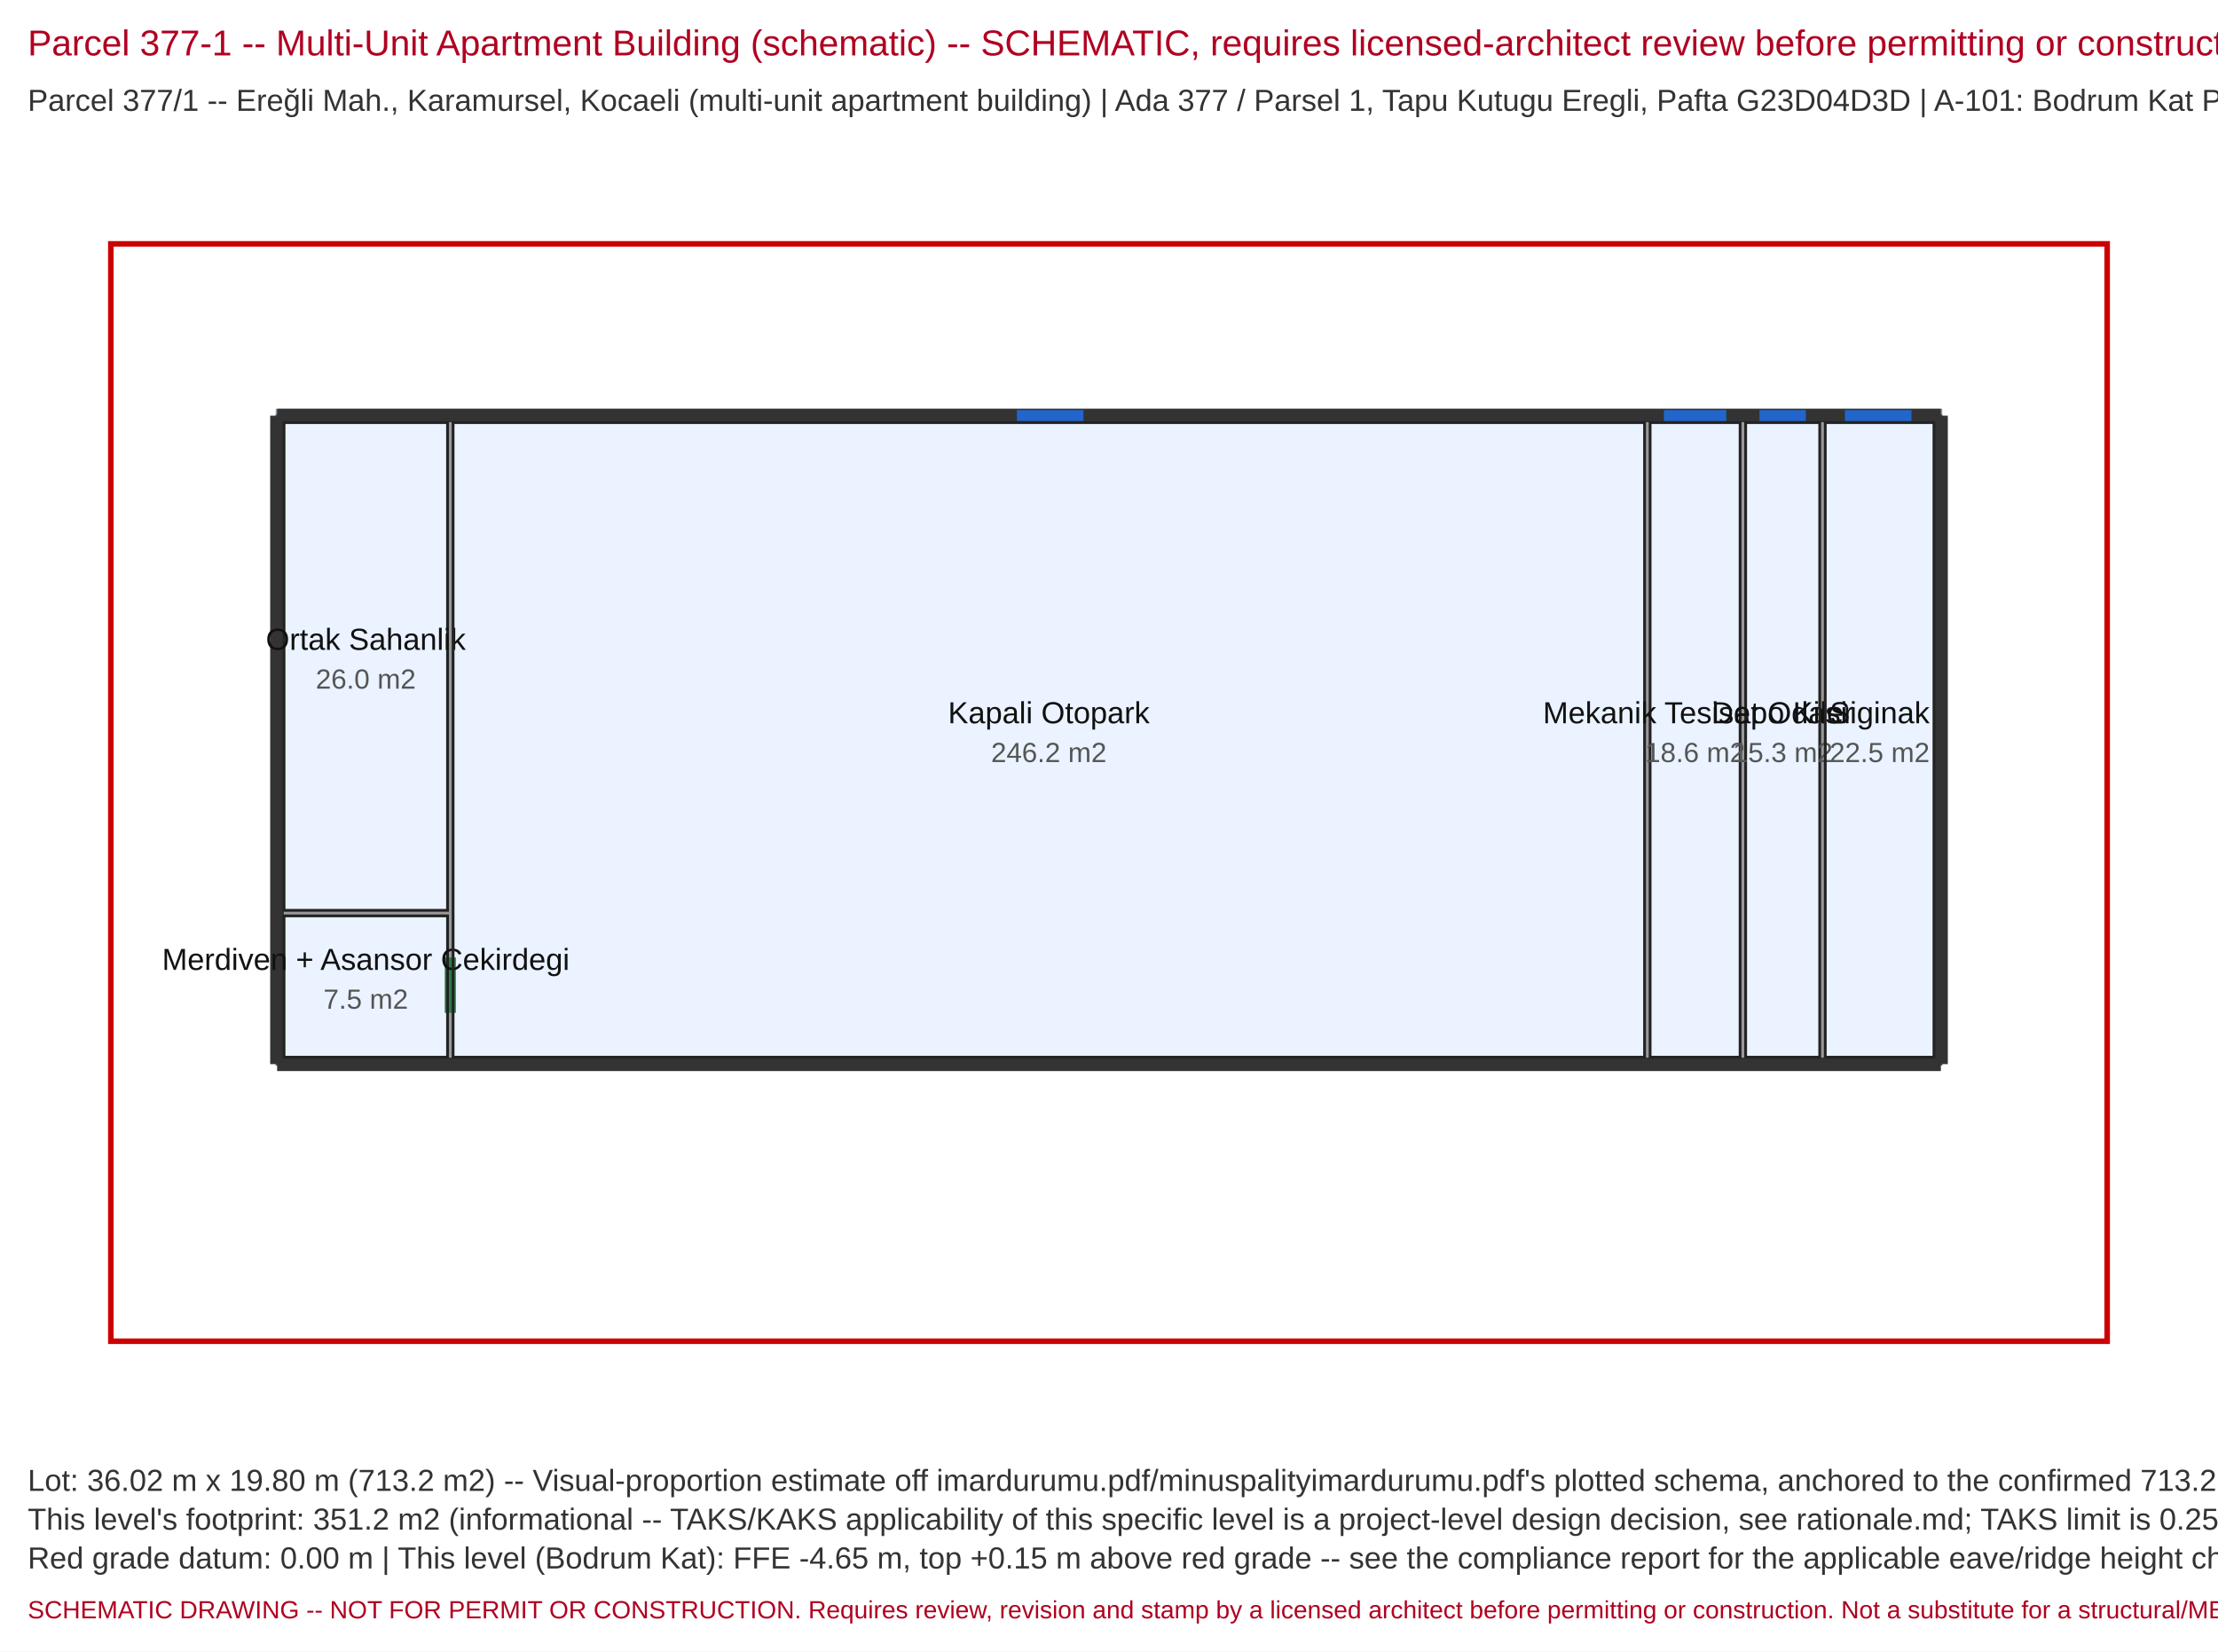
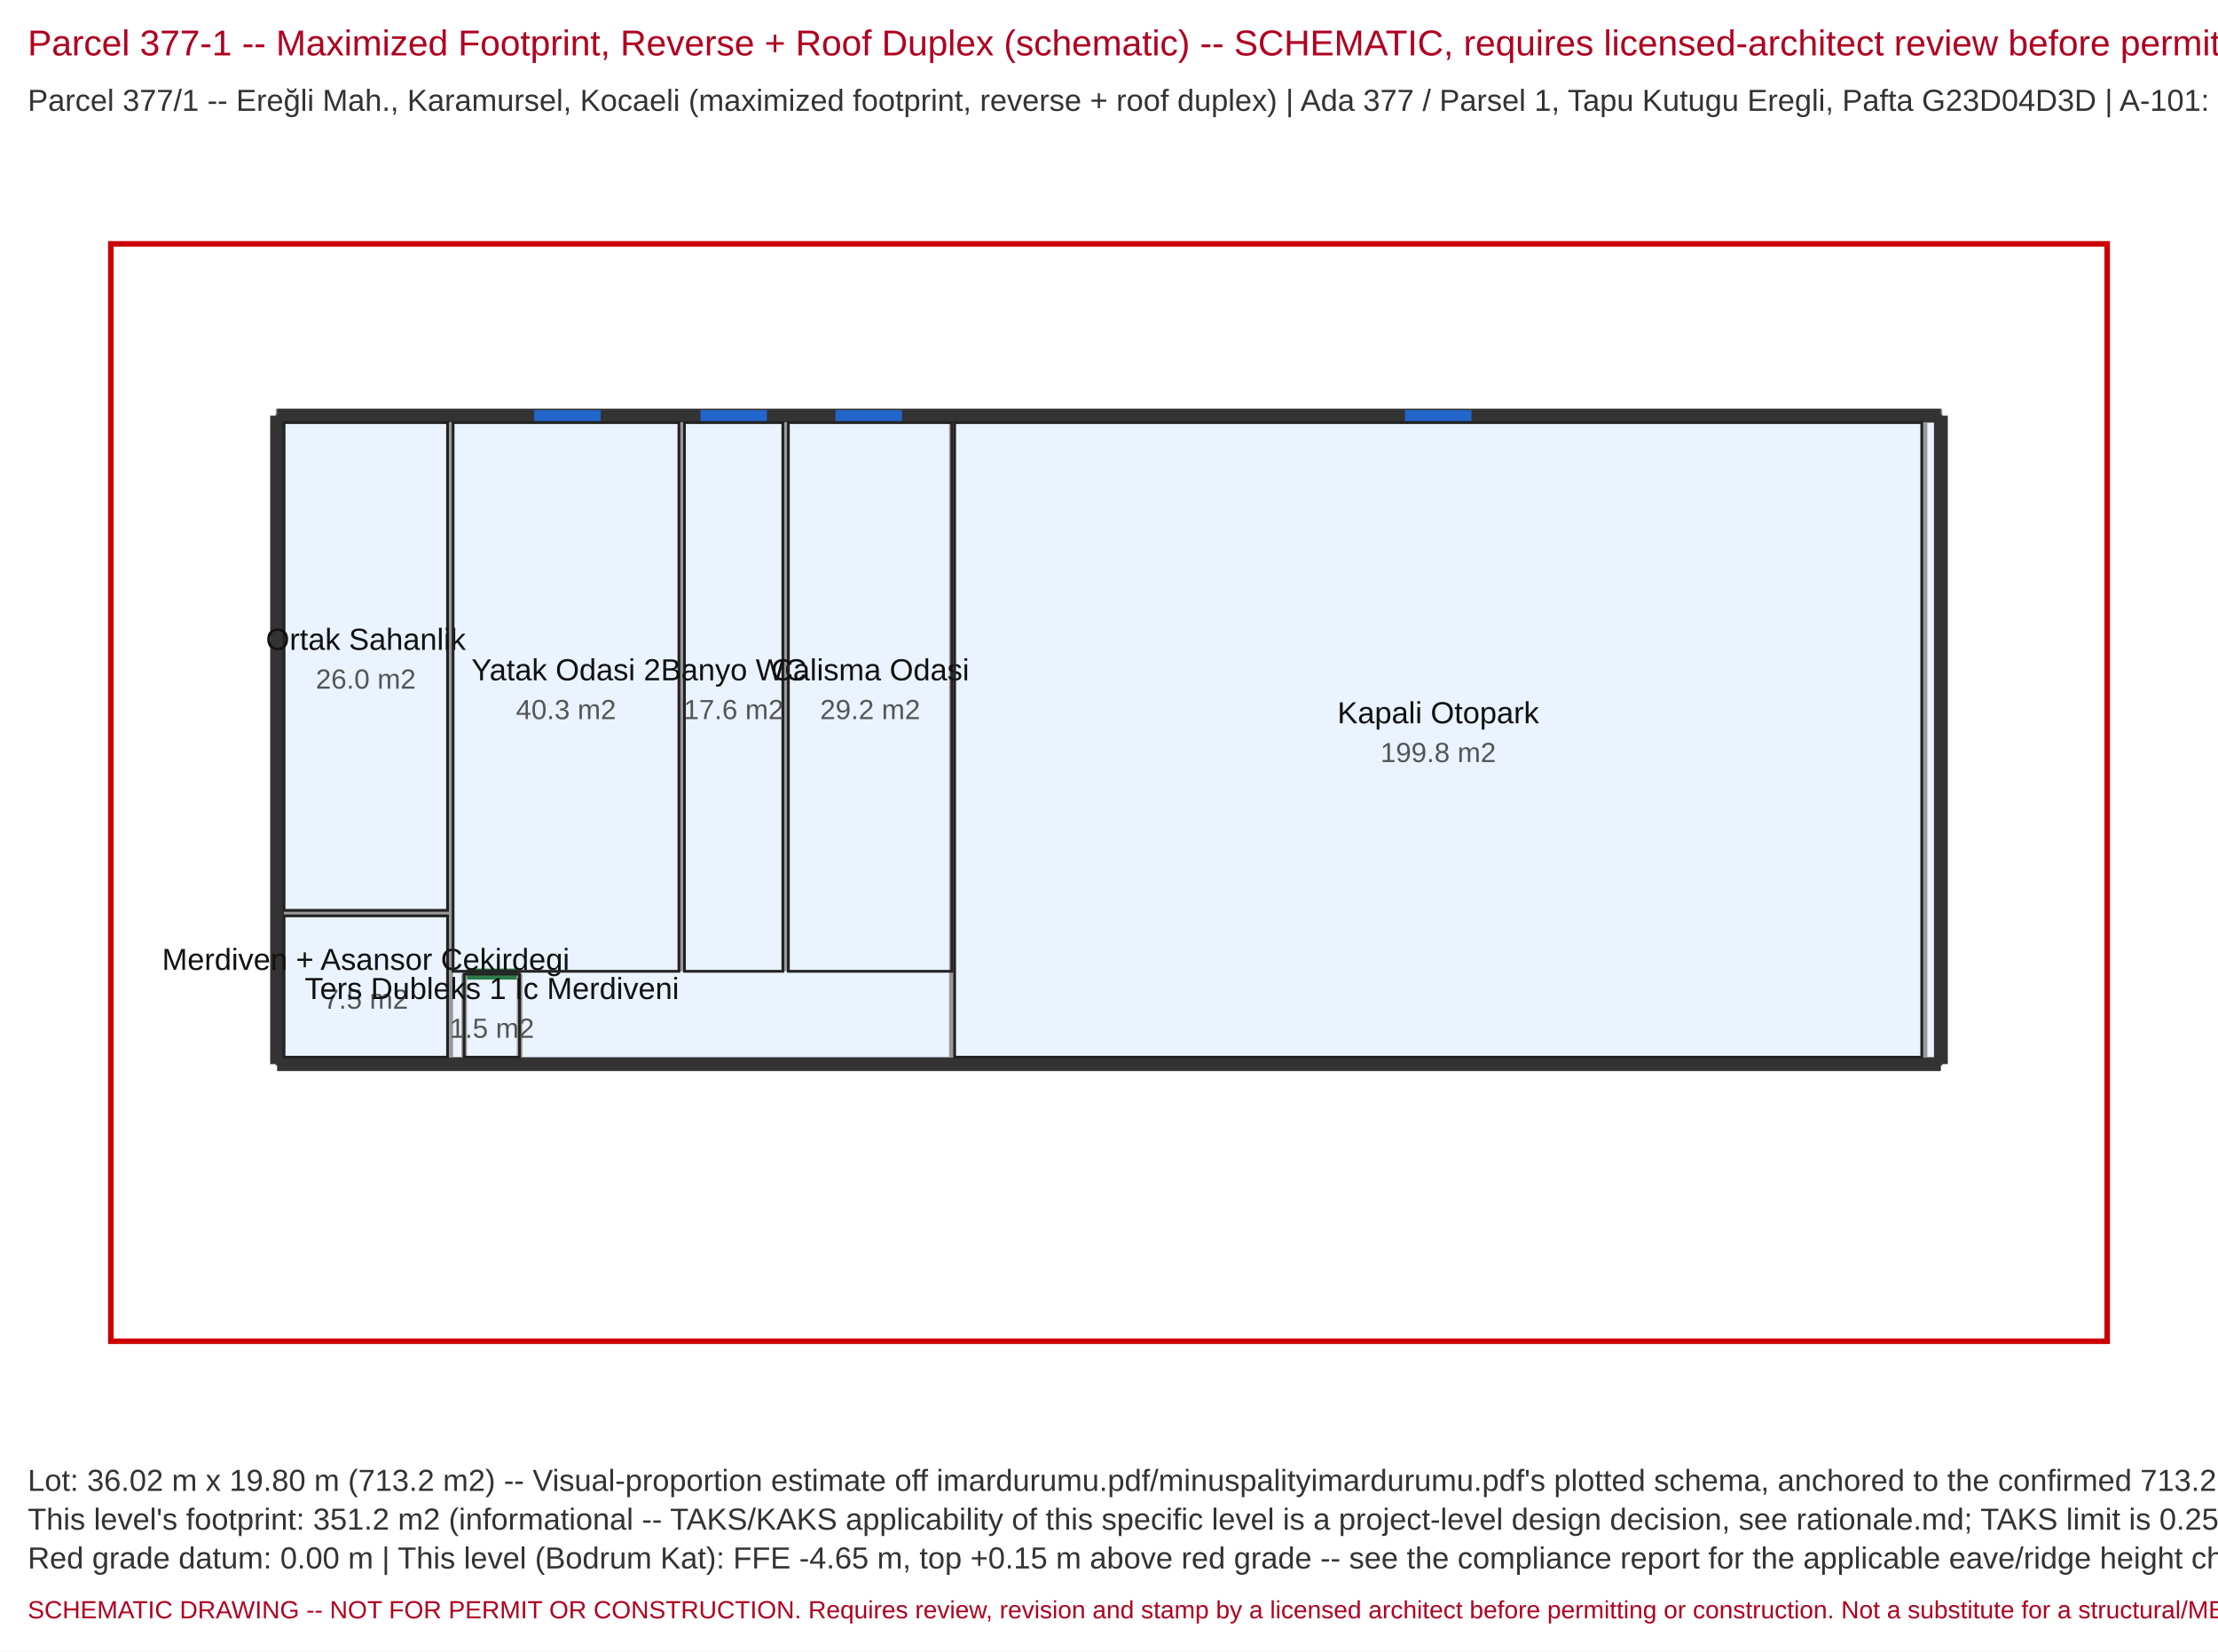
<svg xmlns="http://www.w3.org/2000/svg" baseProfile="full" height="596.0px" version="1.1" viewBox="0 0 800.4 596.0" width="800.4px">
  <defs />
  <rect fill="white" height="596.0" width="800.4" x="0" y="0" />
-   <text fill="#b00020" font-family="Arial" font-size="13px" x="10" y="20">Parcel 377-1 -- Multi-Unit Apartment Building (schematic) -- SCHEMATIC, requires licensed-architect review before permitting or construction</text>
-   <text fill="#333" font-family="Arial" font-size="11px" x="10" y="40">Parcel 377/1 -- Ereğli Mah., Karamursel, Kocaeli (multi-unit apartment building) | Ada 377 / Parsel 1, Tapu Kutugu Eregli, Pafta G23D04D3D | A-101: Bodrum Kat Plani | 1:100 (schematic) | 2026-08-20</text>
+   <text fill="#b00020" font-family="Arial" font-size="13px" x="10" y="20">Parcel 377-1 -- Maximized Footprint, Reverse + Roof Duplex (schematic) -- SCHEMATIC, requires licensed-architect review before permitting or construction</text>
+   <text fill="#333" font-family="Arial" font-size="11px" x="10" y="40">Parcel 377/1 -- Ereğli Mah., Karamursel, Kocaeli (maximized footprint, reverse + roof duplex) | Ada 377 / Parsel 1, Tapu Kutugu Eregli, Pafta G23D04D3D | A-101: Bodrum Kat Plani (Ters Dubleks Alt Kat) | 1:100 (schematic) | 2026-08-21</text>
  <polygon fill="none" points="40.0,484.0 760.4,484.0 760.4,88.0 40.0,88.0" stroke="#c00" stroke-width="2" />
  <polygon fill="none" points="100.0,384.0 700.4,384.0 700.4,148.0 100.0,148.0" stroke="#999" stroke-width="1" />
  <polygon fill="#eaf3ff" points="100.0,384.0 700.4,384.0 700.4,150 100.0,150" stroke="#2266aa" stroke-width="1" />
  <polygon fill="#333" points="100.0,381.5 700.4,381.5 700.4,386.5 100.0,386.5" stroke="none" />
  <polygon fill="#333" points="697.9,384.0 697.9,150 702.9,150 702.9,384.0" stroke="none" />
  <polygon fill="#333" points="700.4,152.5 100.0,152.5 100.0,147.5 700.4,147.5" stroke="none" />
  <polygon fill="#333" points="102.5,150 102.5,384.0 97.5,384.0 97.5,150" stroke="none" />
  <polygon fill="#999" points="161.5,381.5 161.5,152.5 163.5,152.5 163.5,381.5" stroke="none" />
  <polygon fill="#999" points="102.5,328.5 162.5,328.5 162.5,330.5 102.5,330.5" stroke="none" />
-   <polygon fill="#999" points="593.468,381.5 593.468,152.5 595.468,152.5 595.468,381.5" stroke="none" />
-   <polygon fill="#999" points="627.945,381.5 627.945,152.5 629.945,152.5 629.945,381.5" stroke="none" />
-   <polygon fill="#999" points="656.676,381.5 656.676,152.5 658.676,152.5 658.676,381.5" stroke="none" />
-   <line stroke="#2266cc" stroke-width="4" x1="390.984" x2="366.984" y1="150" y2="150" />
-   <line stroke="#2266cc" stroke-width="4" x1="622.945" x2="600.468" y1="150" y2="150" />
-   <line stroke="#2266cc" stroke-width="4" x1="651.676" x2="634.945" y1="150" y2="150" />
-   <line stroke="#2266cc" stroke-width="4" x1="689.788" x2="665.788" y1="150" y2="150" />
-   <line stroke="#2a7d46" stroke-width="4" x1="162.5" x2="162.5" y1="365.5" y2="345.5" />
+   <polygon fill="#999" points="166.5,381.5 166.5,351.5 168.5,351.5 168.5,381.5" stroke="none" />
+   <polygon fill="#999" points="186.5,381.5 186.5,351.5 188.5,351.5 188.5,381.5" stroke="none" />
+   <polygon fill="#999" points="167.5,350.5 187.5,350.5 187.5,352.5 167.5,352.5" stroke="none" />
+   <polygon fill="#999" points="245.0,350.5 245.0,152.5 247,152.5 247,350.5" stroke="none" />
+   <polygon fill="#999" points="282.5,350.5 282.5,152.5 284.5,152.5 284.5,350.5" stroke="none" />
+   <polygon fill="#999" points="342.5,381.5 342.5,152.5 344.5,152.5 344.5,381.5" stroke="none" />
+   <polygon fill="#999" points="693.5,381.5 693.5,152.5 695.5,152.5 695.5,381.5" stroke="none" />
+   <line stroke="#2266cc" stroke-width="4" x1="216.75" x2="192.75" y1="150" y2="150" />
+   <line stroke="#2266cc" stroke-width="4" x1="276.75" x2="252.75" y1="150" y2="150" />
+   <line stroke="#2266cc" stroke-width="4" x1="325.5" x2="301.5" y1="150" y2="150" />
+   <line stroke="#2266cc" stroke-width="4" x1="531" x2="507" y1="150" y2="150" />
+   <line stroke="#2a7d46" stroke-width="4" x1="168.5" x2="186.5" y1="351.5" y2="351.5" />
  <polygon fill="none" points="102.5,328.5 161.5,328.5 161.5,152.5 102.5,152.5" stroke="#222" stroke-width="1" />
  <text fill="#111" font-family="Arial" font-size="11px" text-anchor="middle" x="132.0" y="234.5">Ortak Sahanlik</text>
  <text fill="#555" font-family="Arial" font-size="10px" text-anchor="middle" x="132.0" y="248.5">26.0 m2</text>
  <polygon fill="none" points="102.5,381.5 161.5,381.5 161.5,330.5 102.5,330.5" stroke="#222" stroke-width="1" />
  <text fill="#111" font-family="Arial" font-size="11px" text-anchor="middle" x="132.0" y="350.0">Merdiven + Asansor Cekirdegi</text>
  <text fill="#555" font-family="Arial" font-size="10px" text-anchor="middle" x="132.0" y="364.0">7.5 m2</text>
-   <polygon fill="none" points="163.5,381.5 593.468,381.5 593.468,152.5 163.5,152.5" stroke="#222" stroke-width="1" />
-   <text fill="#111" font-family="Arial" font-size="11px" text-anchor="middle" x="378.484" y="261.0">Kapali Otopark</text>
-   <text fill="#555" font-family="Arial" font-size="10px" text-anchor="middle" x="378.484" y="275.0">246.2 m2</text>
-   <polygon fill="none" points="595.468,381.5 627.945,381.5 627.945,152.5 595.468,152.5" stroke="#222" stroke-width="1" />
-   <text fill="#111" font-family="Arial" font-size="11px" text-anchor="middle" x="611.706" y="261.0">Mekanik Tesisat Odasi</text>
-   <text fill="#555" font-family="Arial" font-size="10px" text-anchor="middle" x="611.706" y="275.0">18.6 m2</text>
-   <polygon fill="none" points="629.945,381.5 656.676,381.5 656.676,152.5 629.945,152.5" stroke="#222" stroke-width="1" />
-   <text fill="#111" font-family="Arial" font-size="11px" text-anchor="middle" x="643.311" y="261.0">Depo Kiler</text>
-   <text fill="#555" font-family="Arial" font-size="10px" text-anchor="middle" x="643.311" y="275.0">15.3 m2</text>
-   <polygon fill="none" points="658.676,381.5 697.9,381.5 697.9,152.5 658.676,152.5" stroke="#222" stroke-width="1" />
-   <text fill="#111" font-family="Arial" font-size="11px" text-anchor="middle" x="678.288" y="261.0">Siginak</text>
-   <text fill="#555" font-family="Arial" font-size="10px" text-anchor="middle" x="678.288" y="275.0">22.5 m2</text>
+   <polygon fill="none" points="167.5,381.5 187.5,381.5 187.5,351.5 167.5,351.5" stroke="#222" stroke-width="1" />
+   <text fill="#111" font-family="Arial" font-size="11px" text-anchor="middle" x="177.5" y="360.5">Ters Dubleks 1 Ic Merdiveni</text>
+   <text fill="#555" font-family="Arial" font-size="10px" text-anchor="middle" x="177.5" y="374.5">1.5 m2</text>
+   <polygon fill="none" points="163.5,350.5 245.0,350.5 245.0,152.5 163.5,152.5" stroke="#222" stroke-width="1" />
+   <text fill="#111" font-family="Arial" font-size="11px" text-anchor="middle" x="204.25" y="245.5">Yatak Odasi 2</text>
+   <text fill="#555" font-family="Arial" font-size="10px" text-anchor="middle" x="204.25" y="259.5">40.3 m2</text>
+   <polygon fill="none" points="247,350.5 282.5,350.5 282.5,152.5 247,152.5" stroke="#222" stroke-width="1" />
+   <text fill="#111" font-family="Arial" font-size="11px" text-anchor="middle" x="264.75" y="245.5">Banyo WC</text>
+   <text fill="#555" font-family="Arial" font-size="10px" text-anchor="middle" x="264.75" y="259.5">17.6 m2</text>
+   <polygon fill="none" points="284.5,350.5 343.5,350.5 343.5,152.5 284.5,152.5" stroke="#222" stroke-width="1" />
+   <text fill="#111" font-family="Arial" font-size="11px" text-anchor="middle" x="314.0" y="245.5">Calisma Odasi</text>
+   <text fill="#555" font-family="Arial" font-size="10px" text-anchor="middle" x="314.0" y="259.5">29.2 m2</text>
+   <polygon fill="none" points="344.5,381.5 693.5,381.5 693.5,152.5 344.5,152.5" stroke="#222" stroke-width="1" />
+   <text fill="#111" font-family="Arial" font-size="11px" text-anchor="middle" x="519.0" y="261.0">Kapali Otopark</text>
+   <text fill="#555" font-family="Arial" font-size="10px" text-anchor="middle" x="519.0" y="275.0">199.8 m2</text>
  <text fill="#333" font-family="Arial" font-size="11px" x="10" y="538.0">Lot: 36.02 m x 19.80 m (713.2 m2) -- Visual-proportion estimate off imardurumu.pdf/minuspalityimardurumu.pdf's plotted schema, anchored to the confirmed 713.26 m2 area -- not a surveyed dimension (see rationale.md).</text>
-   <text fill="#333" font-family="Arial" font-size="11px" x="10" y="552.0">This level's footprint: 351.2 m2 (informational -- TAKS/KAKS applicability of this specific level is a project-level design decision, see rationale.md; TAKS limit is 0.25) -- imardurumu.pdf / minuspalityimardurumu.pdf (TAKS/KAKS/setbacks/Kat Adedi); rear setback via Planli Alanlar Imar Yonetmeligi Madde 23(1)(c); max_height re-derived from plan notes item 4.2.4 + ground_floor_elevation, see rationale.md Section 1.</text>
+   <text fill="#333" font-family="Arial" font-size="11px" x="10" y="552.0">This level's footprint: 351.2 m2 (informational -- TAKS/KAKS applicability of this specific level is a project-level design decision, see rationale.md; TAKS limit is 0.25) -- imardurumu.pdf / minuspalityimardurumu.pdf (TAKS/KAKS/setbacks/Kat Adedi); rear setback via Planli Alanlar Imar Yonetmeligi Madde 23(1)(c); max_height re-derived from plan notes item 4.2.4 + ground_floor_elevation, see rationale.md.</text>
  <text fill="#333" font-family="Arial" font-size="11px" x="10" y="566.0">Red grade datum: 0.00 m | This level (Bodrum Kat): FFE -4.65 m, top +0.15 m above red grade -- see the compliance report for the applicable eave/ridge height check, not a raw comparison against zoning.max_height on this sheet.</text>
  <text fill="#b00020" font-family="Arial" font-size="9px" x="10" y="584.0">SCHEMATIC DRAWING -- NOT FOR PERMIT OR CONSTRUCTION. Requires review, revision and stamp by a licensed architect before permitting or construction. Not a substitute for a structural/MEP engineer's calculations. No governmental review or approval implied or granted by this drawing.</text>
</svg>
